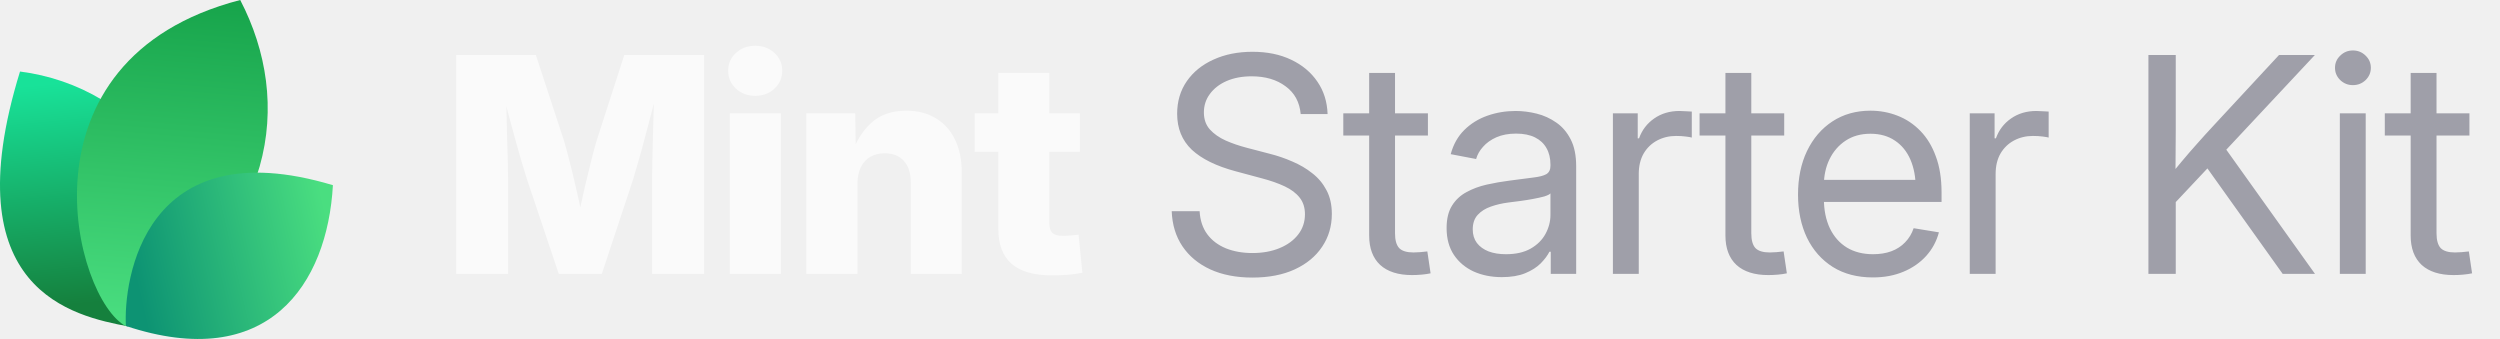
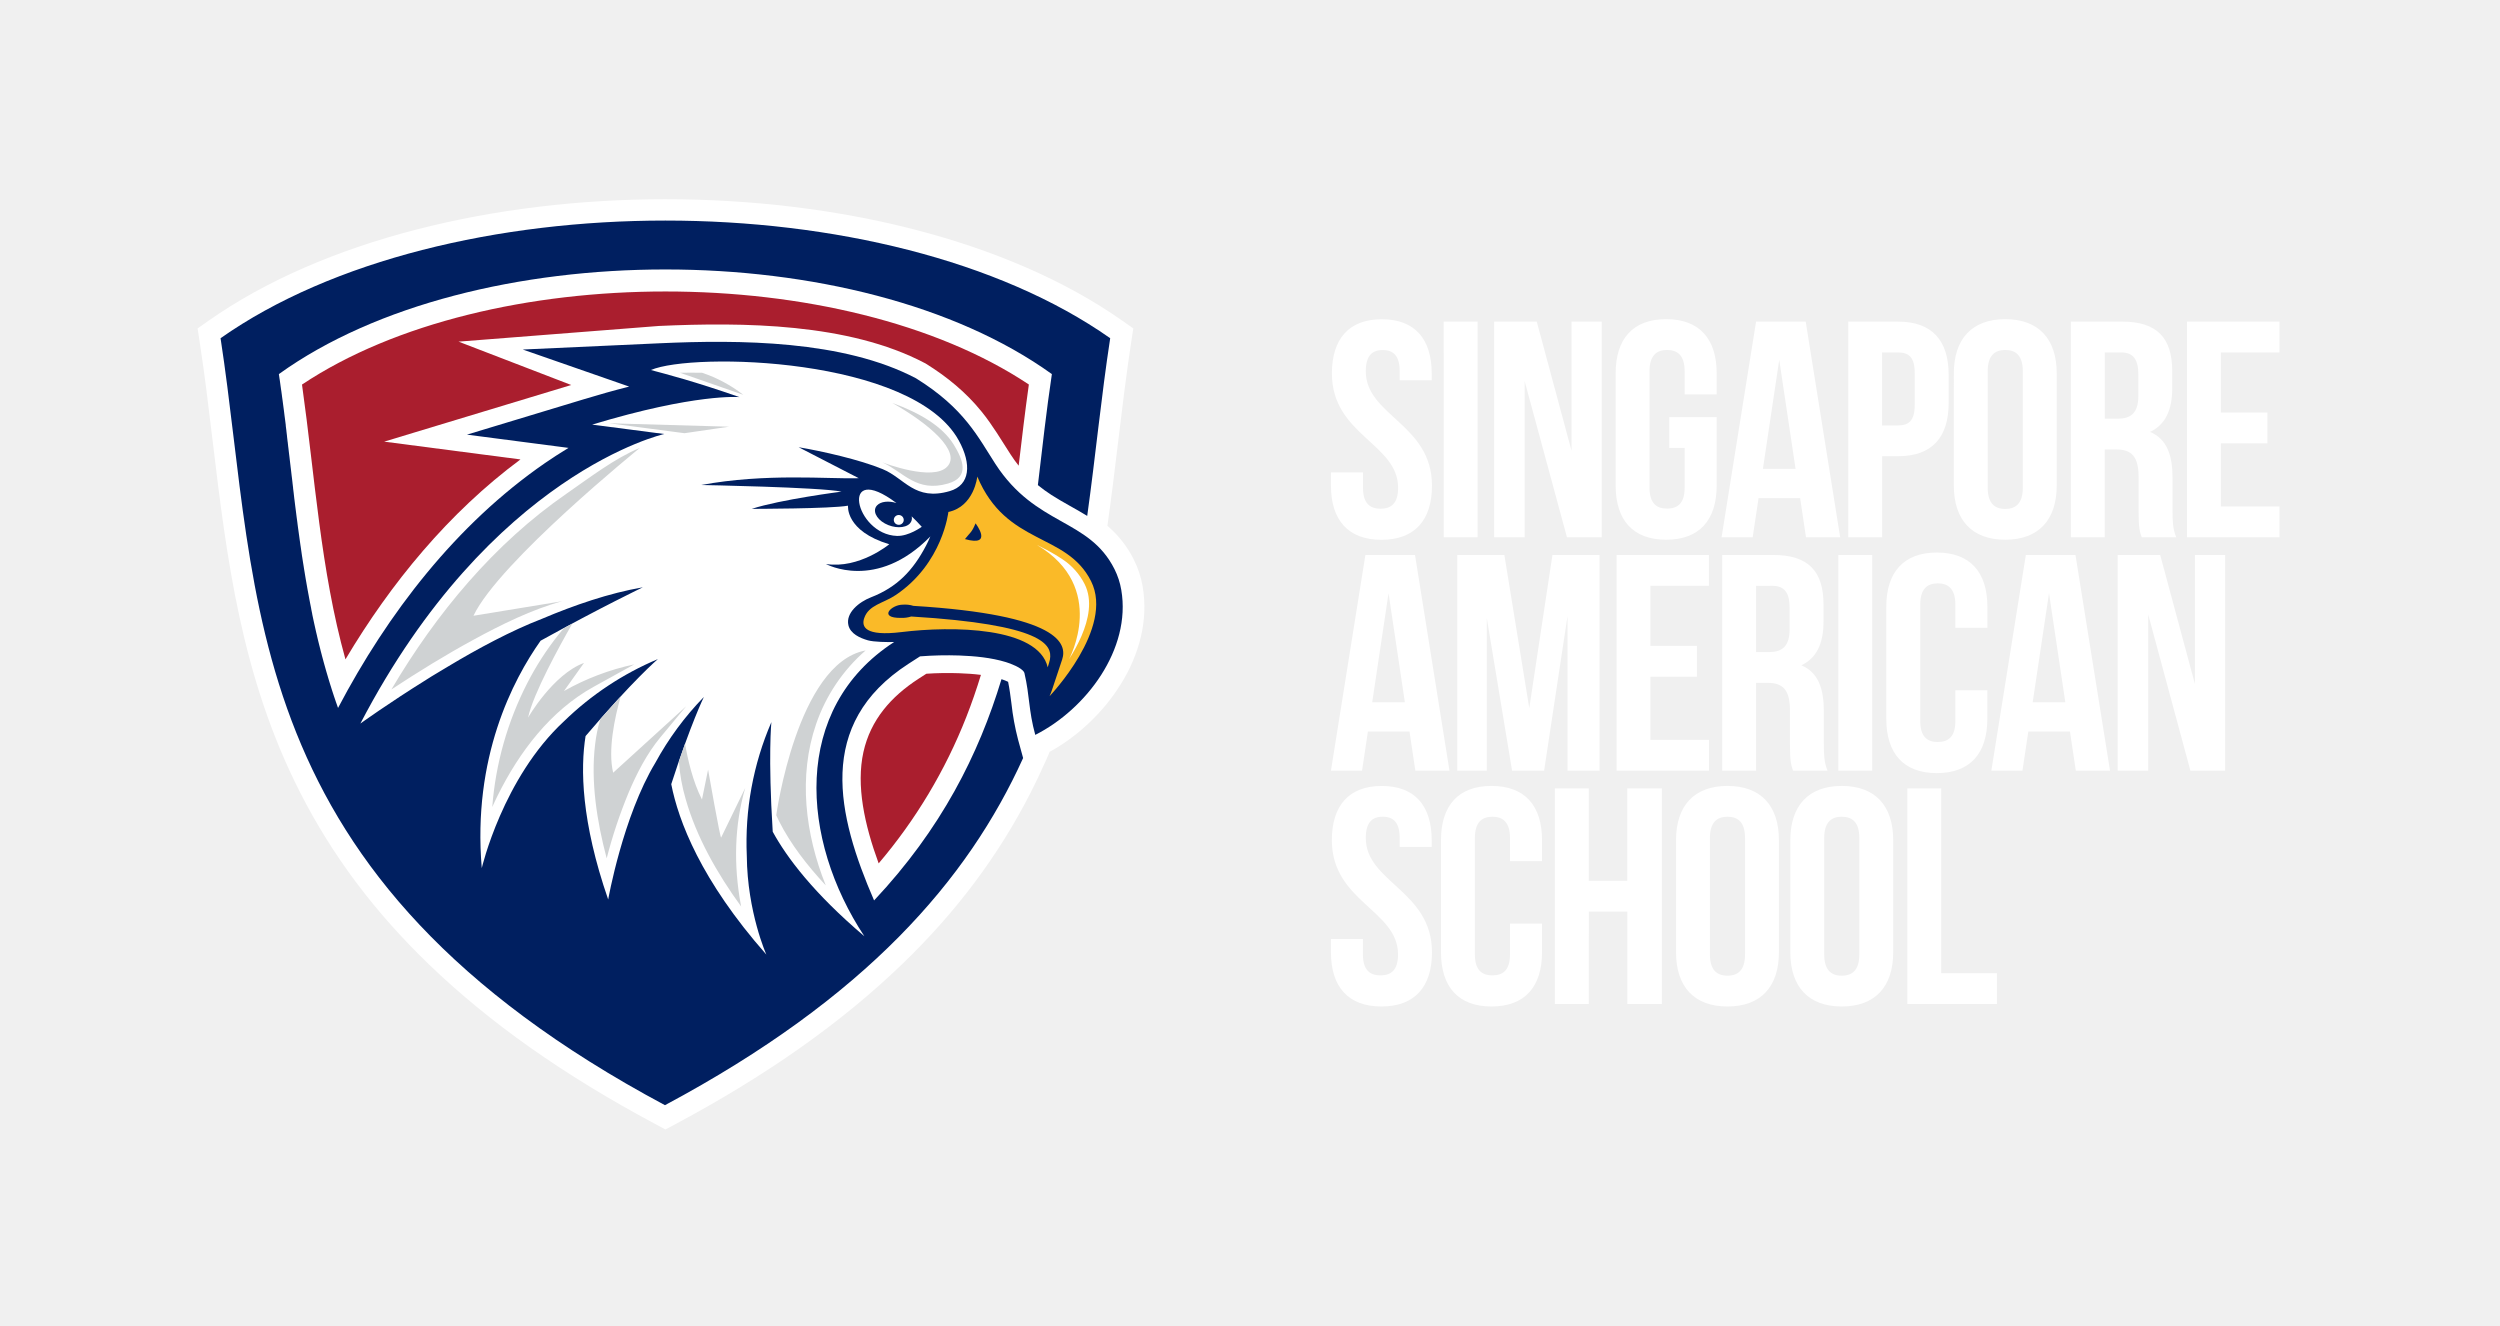
- <svg xmlns="http://www.w3.org/2000/svg" width="177" height="24" viewBox="0 0 177 24" fill="none">
-   <path d="M9.061 23.108C5.268 22.377 -3.391 20.627 1.417 5.064C9.634 6.099 16.973 14.064 9.061 23.108Z" fill="url(#paint0_linear_17557_2145)" />
-   <path d="M8.919 23.094C5.276 21.222 0.784 4.209 17.007 0C20.757 7.193 19.621 16.545 8.919 23.094Z" fill="url(#paint1_linear_17557_2145)" />
-   <path d="M8.914 23.079C8.735 19.882 10.159 9.085 23.57 13.111C23.181 20.123 18.984 26.418 8.914 23.079Z" fill="url(#paint2_linear_17557_2145)" />
-   <path d="M32.301 19.392V3.894H37.938L39.925 9.948C40.036 10.315 40.164 10.787 40.31 11.362C40.462 11.938 40.611 12.552 40.757 13.204C40.91 13.855 41.048 14.483 41.173 15.086C41.305 15.682 41.412 16.192 41.495 16.615H40.695C40.771 16.192 40.871 15.682 40.996 15.086C41.128 14.49 41.267 13.866 41.412 13.214C41.565 12.562 41.714 11.948 41.86 11.373C42.005 10.79 42.133 10.315 42.244 9.948L44.2 3.894H49.848V19.392H46.166V12.704C46.166 12.357 46.173 11.917 46.187 11.383C46.2 10.849 46.214 10.27 46.228 9.646C46.249 9.022 46.266 8.391 46.28 7.753C46.301 7.115 46.311 6.519 46.311 5.964H46.623C46.485 6.561 46.332 7.181 46.166 7.826C45.999 8.471 45.833 9.102 45.666 9.719C45.507 10.336 45.351 10.901 45.198 11.414C45.053 11.928 44.928 12.357 44.824 12.704L42.608 19.392H39.561L37.314 12.704C37.203 12.357 37.072 11.928 36.919 11.414C36.773 10.901 36.614 10.34 36.441 9.729C36.274 9.112 36.104 8.481 35.931 7.836C35.764 7.192 35.608 6.567 35.463 5.964H35.827C35.834 6.512 35.844 7.105 35.858 7.743C35.872 8.374 35.886 9.005 35.9 9.636C35.92 10.26 35.938 10.839 35.952 11.373C35.965 11.907 35.972 12.351 35.972 12.704V19.392H32.301ZM51.668 19.392V8.024H55.288V19.392H51.668ZM53.468 6.786C52.927 6.786 52.473 6.616 52.105 6.276C51.738 5.93 51.554 5.507 51.554 5.007C51.554 4.508 51.738 4.088 52.105 3.749C52.473 3.409 52.927 3.239 53.468 3.239C54.009 3.239 54.463 3.409 54.83 3.749C55.198 4.082 55.382 4.501 55.382 5.007C55.382 5.507 55.198 5.93 54.83 6.276C54.463 6.616 54.009 6.786 53.468 6.786ZM60.708 13.027V19.392H57.088V8.024H60.551L60.593 10.967H60.281C60.593 10.024 61.061 9.268 61.685 8.7C62.309 8.124 63.138 7.836 64.171 7.836C64.975 7.836 65.672 8.017 66.262 8.377C66.851 8.731 67.302 9.234 67.614 9.885C67.933 10.537 68.092 11.307 68.092 12.194V19.392H64.483V12.912C64.483 12.26 64.32 11.754 63.994 11.394C63.675 11.033 63.221 10.853 62.632 10.853C62.25 10.853 61.914 10.936 61.623 11.102C61.332 11.269 61.106 11.515 60.947 11.841C60.787 12.16 60.708 12.555 60.708 13.027ZM76.456 8.024V10.749H69.008V8.024H76.456ZM70.683 5.163H74.292V15.783C74.292 16.102 74.361 16.334 74.5 16.48C74.646 16.625 74.899 16.698 75.259 16.698C75.405 16.698 75.596 16.688 75.831 16.667C76.074 16.646 76.251 16.629 76.362 16.615L76.632 19.309C76.313 19.378 75.963 19.427 75.582 19.455C75.207 19.482 74.836 19.496 74.469 19.496C73.2 19.496 72.25 19.222 71.619 18.674C70.995 18.127 70.683 17.308 70.683 16.22V5.163Z" fill="#FAFAFA" />
-   <path d="M88.667 19.652C87.523 19.652 86.528 19.458 85.682 19.07C84.843 18.681 84.188 18.137 83.716 17.437C83.245 16.736 82.992 15.908 82.957 14.951H84.933C84.968 15.596 85.148 16.14 85.474 16.584C85.8 17.021 86.24 17.354 86.795 17.582C87.35 17.804 87.974 17.915 88.667 17.915C89.388 17.915 90.026 17.801 90.581 17.572C91.143 17.343 91.583 17.024 91.902 16.615C92.228 16.199 92.391 15.717 92.391 15.169C92.391 14.698 92.266 14.306 92.017 13.994C91.767 13.675 91.413 13.408 90.956 13.193C90.498 12.978 89.954 12.787 89.323 12.621L87.502 12.132C86.123 11.765 85.082 11.255 84.382 10.603C83.689 9.944 83.342 9.095 83.342 8.055C83.342 7.174 83.571 6.404 84.028 5.746C84.486 5.087 85.117 4.577 85.921 4.217C86.726 3.849 87.645 3.666 88.678 3.666C89.718 3.666 90.63 3.853 91.413 4.227C92.204 4.602 92.824 5.122 93.275 5.787C93.726 6.446 93.965 7.209 93.993 8.076H92.089C92.013 7.23 91.656 6.574 91.018 6.11C90.387 5.638 89.586 5.403 88.615 5.403C87.95 5.403 87.36 5.513 86.847 5.735C86.341 5.957 85.946 6.262 85.661 6.651C85.377 7.032 85.235 7.469 85.235 7.961C85.235 8.447 85.377 8.849 85.661 9.168C85.946 9.48 86.317 9.74 86.774 9.948C87.232 10.149 87.724 10.319 88.251 10.457L89.884 10.884C90.439 11.023 90.977 11.206 91.496 11.435C92.023 11.657 92.495 11.934 92.911 12.267C93.334 12.593 93.67 12.995 93.92 13.474C94.17 13.945 94.294 14.504 94.294 15.149C94.294 16.015 94.066 16.788 93.608 17.468C93.157 18.148 92.512 18.681 91.673 19.07C90.834 19.458 89.832 19.652 88.667 19.652ZM101.097 8.024V9.594H95.106V8.024H101.097ZM96.937 5.163H98.767V16.521C98.767 17 98.865 17.347 99.059 17.562C99.26 17.77 99.6 17.874 100.078 17.874C100.21 17.874 100.366 17.867 100.546 17.853C100.733 17.832 100.903 17.815 101.056 17.801L101.285 19.351C101.097 19.392 100.886 19.423 100.65 19.444C100.414 19.465 100.189 19.475 99.974 19.475C98.996 19.475 98.244 19.236 97.717 18.758C97.197 18.272 96.937 17.579 96.937 16.677V5.163ZM106.33 19.621C105.595 19.621 104.932 19.489 104.343 19.226C103.754 18.955 103.285 18.564 102.939 18.05C102.592 17.53 102.419 16.896 102.419 16.147C102.419 15.495 102.547 14.965 102.804 14.556C103.06 14.146 103.403 13.828 103.833 13.599C104.263 13.363 104.742 13.186 105.269 13.068C105.796 12.95 106.333 12.857 106.881 12.787C107.574 12.69 108.132 12.617 108.555 12.569C108.978 12.52 109.287 12.441 109.481 12.33C109.675 12.212 109.772 12.014 109.772 11.737V11.654C109.772 11.203 109.679 10.815 109.492 10.489C109.311 10.163 109.041 9.91 108.68 9.729C108.32 9.549 107.872 9.459 107.338 9.459C106.805 9.459 106.34 9.546 105.945 9.719C105.556 9.892 105.241 10.118 104.998 10.395C104.755 10.665 104.593 10.953 104.509 11.258L102.71 10.915C102.897 10.222 103.22 9.65 103.677 9.199C104.135 8.748 104.679 8.412 105.31 8.19C105.941 7.968 106.607 7.857 107.307 7.857C107.8 7.857 108.295 7.92 108.795 8.044C109.301 8.169 109.765 8.381 110.188 8.679C110.611 8.97 110.951 9.369 111.208 9.875C111.464 10.374 111.593 11.005 111.593 11.768V19.392H109.793V17.822H109.7C109.568 18.085 109.363 18.359 109.086 18.643C108.809 18.921 108.444 19.153 107.994 19.34C107.543 19.527 106.988 19.621 106.33 19.621ZM106.621 17.998C107.321 17.998 107.904 17.867 108.368 17.603C108.84 17.333 109.19 16.986 109.419 16.563C109.654 16.133 109.772 15.682 109.772 15.211V13.692C109.703 13.769 109.554 13.841 109.325 13.911C109.096 13.973 108.829 14.032 108.524 14.088C108.226 14.143 107.921 14.192 107.609 14.233C107.304 14.275 107.033 14.309 106.798 14.337C106.354 14.393 105.938 14.49 105.549 14.628C105.168 14.76 104.86 14.954 104.624 15.211C104.388 15.467 104.27 15.811 104.27 16.241C104.27 16.615 104.367 16.934 104.561 17.198C104.762 17.461 105.04 17.662 105.393 17.801C105.747 17.933 106.156 17.998 106.621 17.998ZM114.193 19.392V8.024H115.951V9.792H116.045C116.253 9.209 116.61 8.741 117.116 8.388C117.622 8.034 118.219 7.857 118.905 7.857C119.058 7.857 119.217 7.864 119.384 7.878C119.55 7.885 119.682 7.892 119.779 7.899V9.74C119.716 9.719 119.578 9.695 119.363 9.667C119.155 9.639 118.922 9.625 118.666 9.625C118.174 9.625 117.726 9.733 117.324 9.948C116.922 10.163 116.603 10.471 116.367 10.874C116.138 11.276 116.024 11.758 116.024 12.319V19.392H114.193ZM126.322 8.024V9.594H120.33V8.024H126.322ZM122.161 5.163H123.992V16.521C123.992 17 124.089 17.347 124.283 17.562C124.484 17.77 124.824 17.874 125.302 17.874C125.434 17.874 125.59 17.867 125.77 17.853C125.958 17.832 126.127 17.815 126.28 17.801L126.509 19.351C126.322 19.392 126.11 19.423 125.874 19.444C125.639 19.465 125.413 19.475 125.198 19.475C124.221 19.475 123.468 19.236 122.941 18.758C122.421 18.272 122.161 17.579 122.161 16.677V5.163ZM132.604 19.642C131.502 19.642 130.555 19.396 129.765 18.903C128.974 18.404 128.364 17.714 127.934 16.834C127.511 15.946 127.3 14.927 127.3 13.775C127.3 12.611 127.511 11.584 127.934 10.697C128.364 9.802 128.964 9.102 129.734 8.596C130.51 8.089 131.408 7.836 132.428 7.836C133.1 7.836 133.738 7.954 134.341 8.19C134.952 8.426 135.489 8.783 135.954 9.261C136.425 9.74 136.793 10.343 137.056 11.071C137.327 11.792 137.462 12.645 137.462 13.63V14.296H128.433V12.735H136.463L135.631 13.297C135.631 12.541 135.506 11.876 135.257 11.3C135.007 10.725 134.643 10.277 134.165 9.958C133.686 9.632 133.107 9.469 132.428 9.469C131.748 9.469 131.162 9.632 130.67 9.958C130.177 10.284 129.796 10.725 129.526 11.279C129.262 11.827 129.13 12.441 129.13 13.12V14.046C129.13 14.864 129.273 15.572 129.557 16.168C129.841 16.757 130.243 17.211 130.763 17.53C131.283 17.842 131.901 17.998 132.615 17.998C133.093 17.998 133.523 17.929 133.905 17.79C134.293 17.645 134.619 17.433 134.882 17.156C135.153 16.879 135.354 16.546 135.486 16.157L137.275 16.449C137.108 17.08 136.81 17.634 136.38 18.113C135.95 18.591 135.413 18.966 134.768 19.236C134.123 19.507 133.402 19.642 132.604 19.642ZM139.459 19.392V8.024H141.217V9.792H141.311C141.519 9.209 141.876 8.741 142.382 8.388C142.888 8.034 143.485 7.857 144.171 7.857C144.324 7.857 144.483 7.864 144.649 7.878C144.816 7.885 144.948 7.892 145.045 7.899V9.74C144.982 9.719 144.844 9.695 144.629 9.667C144.421 9.639 144.188 9.625 143.932 9.625C143.439 9.625 142.992 9.733 142.59 9.948C142.188 10.163 141.869 10.471 141.633 10.874C141.404 11.276 141.29 11.758 141.29 12.319V19.392H139.459ZM153.429 14.961V12.715C153.783 12.257 154.136 11.82 154.49 11.404C154.844 10.981 155.204 10.565 155.572 10.156C155.939 9.74 156.314 9.327 156.695 8.918L161.355 3.894H163.893L157.277 10.967H157.184L153.429 14.961ZM152.108 19.392V3.894H154.043V9.241L154.022 12.559L154.043 13.505V19.392H152.108ZM161.615 19.392L155.967 11.477L157.173 9.969L163.903 19.392H161.615ZM165.661 19.392V8.024H167.492V19.392H165.661ZM166.587 6.027C166.24 6.027 165.942 5.909 165.692 5.673C165.443 5.43 165.318 5.139 165.318 4.799C165.318 4.459 165.443 4.172 165.692 3.936C165.942 3.693 166.24 3.572 166.587 3.572C166.934 3.572 167.232 3.693 167.482 3.936C167.731 4.172 167.856 4.459 167.856 4.799C167.856 5.139 167.731 5.43 167.482 5.673C167.232 5.909 166.934 6.027 166.587 6.027ZM174.836 8.024V9.594H168.844V8.024H174.836ZM170.675 5.163H172.506V16.521C172.506 17 172.603 17.347 172.797 17.562C172.998 17.77 173.338 17.874 173.816 17.874C173.948 17.874 174.104 17.867 174.284 17.853C174.472 17.832 174.641 17.815 174.794 17.801L175.023 19.351C174.836 19.392 174.624 19.423 174.388 19.444C174.153 19.465 173.927 19.475 173.712 19.475C172.735 19.475 171.982 19.236 171.455 18.758C170.935 18.272 170.675 17.579 170.675 16.677V5.163Z" fill="#9F9FA9" />
+ <svg xmlns="http://www.w3.org/2000/svg" id="Layer_1" data-name="Layer 1" viewBox="0 0 1510.9 801.33">
  <defs>
-     <linearGradient id="paint0_linear_17557_2145" x1="3.776" y1="5.916" x2="5.232" y2="21.559" gradientUnits="userSpaceOnUse">
-       <stop stop-color="#18E299" />
-       <stop offset="1" stop-color="#15803D" />
-     </linearGradient>
-     <linearGradient id="paint1_linear_17557_2145" x1="12.171" y1="-0.718" x2="10.19" y2="22.983" gradientUnits="userSpaceOnUse">
-       <stop stop-color="#16A34A" />
-       <stop offset="1" stop-color="#4ADE80" />
-     </linearGradient>
-     <linearGradient id="paint2_linear_17557_2145" x1="23.133" y1="15.353" x2="9.338" y2="18.52" gradientUnits="userSpaceOnUse">
-       <stop stop-color="#4ADE80" />
-       <stop offset="1" stop-color="#0D9373" />
-     </linearGradient>
+     <style>.cls-1{fill:#fff;}.cls-2{fill:#aa1e2e;}.cls-3{fill:#001f60;}.cls-4{fill:#faba28;}.cls-5{fill:#cfd2d3;}</style>
  </defs>
+   <path class="cls-1" d="M1152.7,606.79h54.17V588.17h-33.7V476.47H1152.7ZM1082,575.51c0,20.86,11,32.77,31.09,32.77s31.09-11.91,31.09-32.77V507.75c0-20.85-11-32.77-31.09-32.77S1082,486.9,1082,507.75Zm20.48-69.07c0-9.31,4.1-12.84,10.61-12.84s10.61,3.53,10.61,12.84v70.38c0,9.31-4.1,12.84-10.61,12.84s-10.61-3.53-10.61-12.84Zm-89.55,69.07c0,20.86,11,32.77,31.09,32.77s31.09-11.91,31.09-32.77V507.75c0-20.85-11-32.77-31.09-32.77s-31.09,11.92-31.09,32.77Zm20.48-69.07c0-9.31,4.09-12.84,10.61-12.84s10.61,3.53,10.61,12.84v70.38c0,9.31-4.1,12.84-10.61,12.84s-10.61-3.53-10.61-12.84Zm-73.17,44.5h23.27v55.85h20.85V476.47H983.46v55.85H960.19V476.47H939.71V606.79h20.48Zm-47.66,7.26v18.62c0,9.31-4.09,12.66-10.61,12.66s-10.61-3.35-10.61-12.66V506.44c0-9.31,4.1-12.84,10.61-12.84s10.61,3.53,10.61,12.84v14h19.36V507.75c0-20.85-10.42-32.77-30.53-32.77s-30.53,11.92-30.53,32.77v67.76c0,20.86,10.43,32.77,30.53,32.77s30.53-11.91,30.53-32.77V558.2ZM804.92,507.75c0,37.23,40,42.26,40,69.07,0,9.31-4.09,12.66-10.61,12.66s-10.61-3.35-10.61-12.66v-9.31H804.37v8c0,20.86,10.42,32.77,30.53,32.77s30.53-11.91,30.53-32.77c0-37.23-40-42.26-40-69.07,0-9.31,3.72-12.84,10.24-12.84s10.24,3.53,10.24,12.84v5.4h19.36v-4.09C865.24,486.9,855,475,835.09,475s-30.17,11.92-30.17,32.77" />
+   <path class="cls-1" d="M1323.79,465.75h21V335.43h-18.25v78l-21-78h-25.69V465.75h18.44V371.36Zm-85.45-107.24,9.86,65.91h-19.73Zm16-23.08h-30l-20.85,130.32h18.8l3.54-23.64H1251l3.54,23.64h20.67Zm-72.6,81.73v18.61c0,9.32-4.1,12.67-10.61,12.67s-10.61-3.35-10.61-12.67V365.4c0-9.31,4.09-12.85,10.61-12.85s10.61,3.54,10.61,12.85v14h19.36V366.7c0-20.85-10.43-32.77-30.53-32.77S1140,345.85,1140,366.7v67.77c0,20.85,10.42,32.77,30.53,32.77s30.53-11.92,30.53-32.77V417.16ZM1111,465.75h20.47V335.43H1111Zm-39.85-111.7c7.27,0,10.43,4.09,10.43,13.4v12.84c0,10.43-4.66,13.78-12.29,13.78h-8v-40Zm33.33,111.7c-2-4.84-2.23-9.49-2.23-15.83v-20.1c0-13.6-3.36-23.46-13.6-27.75,9.13-4.28,13.41-13,13.41-26.43V365.4c0-20.11-9.12-30-30.35-30h-30.9V465.75h20.48V412.69h7.07c9.31,0,13.41,4.47,13.41,16.57v20.48c0,10.61.74,12.66,1.86,16ZM997.43,354.05h35.37V335.43H977V465.75h55.85V447.13H997.43V409h28.11V390.35H997.43Zm-88.25-18.62H880.7V465.75h17.87V373.59l15.27,92.16H933.2l14.15-93.46v93.46h19.36V335.43H938.23l-14,92.53Zm-70,23.08,9.87,65.91H829.31Zm16-23.08h-30L804.37,465.75h18.8l3.54-23.64h25.13l3.54,23.64H876Z" />
+   <path class="cls-1" d="M1342.22,213h35.38V194.38h-55.86V324.71h55.86V306.09h-35.38V267.92h28.11V249.3h-28.11Zm-60.32,0c7.26,0,10.43,4.1,10.43,13.4v12.85c0,10.42-4.65,13.78-12.29,13.78h-8V213Zm33.33,111.71c-2-4.85-2.24-9.5-2.24-15.83V288.77c0-13.59-3.35-23.45-13.58-27.74,9.12-4.28,13.4-13,13.4-26.43V224.36c0-20.11-9.13-30-30.35-30h-30.9V324.71H1272V271.64h7.07c9.31,0,13.4,4.47,13.4,16.57v20.48c0,10.62.75,12.67,1.87,16Zm-134.42-31.28c0,20.85,11,32.76,31.09,32.76S1243,314.28,1243,293.43V225.66c0-20.85-11-32.77-31.09-32.77s-31.09,11.92-31.09,32.77Zm20.48-69.07c0-9.31,4.1-12.85,10.61-12.85s10.61,3.54,10.61,12.85v70.37c0,9.31-4.09,12.85-10.61,12.85s-10.61-3.54-10.61-12.85ZM1147.11,213c6.52,0,10.06,3,10.06,12.29v19.55c0,9.3-3.54,12.28-10.06,12.28h-9.68V213Zm0-18.62H1117V324.71h20.48v-49h9.68c20.48,0,30.53-11.35,30.53-32.21V226.59c0-20.85-10.05-32.21-30.53-32.21m-71.86,23.09,9.87,65.9h-19.74Zm16-23.09h-30l-20.85,130.33h18.8l3.55-23.65h25.13l3.54,23.65h20.66Zm-82.48,76.34h9.31v24c0,9.31-4.1,12.66-10.61,12.66s-10.62-3.35-10.62-12.66V224.36c0-9.31,4.1-12.85,10.62-12.85s10.61,3.54,10.61,12.85v14h19.36V225.66c0-20.85-10.42-32.77-30.53-32.77s-30.53,11.92-30.53,32.77v67.77c0,20.85,10.42,32.76,30.53,32.76s30.53-11.91,30.53-32.76V252.1h-28.67Zm-61.81,54h21V194.38H949.76v78l-21-78H903V324.71h18.43V230.32Zm-74.46,0H893V194.38H872.51Zm-67.59-99c0,37.23,40,42.26,40,69.07,0,9.31-4.09,12.66-10.61,12.66s-10.61-3.35-10.61-12.66v-9.31H804.37v8c0,20.85,10.42,32.76,30.53,32.76s30.53-11.91,30.53-32.76c0-37.24-40-42.26-40-69.07,0-9.31,3.73-12.85,10.24-12.85s10.24,3.54,10.24,12.85v5.39h19.36v-4.09c0-20.85-10.23-32.77-30.15-32.77s-30.17,11.92-30.17,32.77" />
+   <path class="cls-1" d="M690.59,354.53a57.31,57.31,0,0,0-5.33-16.28,63.94,63.94,0,0,0-16-20.46c2.45-17.13,4.5-34.19,6.54-51.1,2.39-19.87,4.85-40.42,7.91-60.32l1.21-7.88h0v0l-6.53-4.59c-139.4-98-413-98-552.44,0l-6.53,4.59v0h0l1.21,7.88c3.06,19.9,5.53,40.45,7.91,60.32,8.4,69.83,17.07,142.05,52.86,212.28,19.4,38.06,44.8,72,77.65,103.69,36.65,35.37,81.49,67,137.06,96.71l6.06,3.24,6.06-3.24C463.77,649.66,508.6,618,545.25,582.66,578.11,551,603.5,517,622.9,479q4.46-8.75,8.35-17.53l1-2.15h0c.73-1.65,1.42-3.3,2.12-4.95C667.32,436.38,697.68,396.12,690.59,354.53Z" />
+   <path class="cls-1" d="M671,204.42c-134.82-94.79-402.85-94.79-537.66,0,24.13,157.2,8.51,324.47,268.83,463.61C662.45,528.89,646.83,361.62,671,204.42Z" />
+   <path class="cls-2" d="M531,521.82a313.14,313.14,0,0,0,53-88.51c3.31-8.42,6.23-16.91,8.84-25.44-4.48-.57-9-.85-13.28-1a193.58,193.58,0,0,0-19.72.31l-4.66,3c-16.61,10.75-29,24.79-33.35,44.29-4.49,20.3.61,43.86,9.2,67.34m90.81-289.4c-112.52-75-326.82-75-439.32,0,7.88,56,11.2,111.92,26.26,166.08,27.45-46.14,62.47-88.73,105.77-120.83l-82.37-10.75,113.05-34.23-68.1-26.21L398.16,197c51-2.32,114.74-1.78,160.72,22.41l.35.17.33.2c12.85,8,24.17,17.25,33.69,29,6.77,8.34,11.85,17.14,17.64,26.06q2.28,3.51,4.75,6.6c1.92-16.29,3.85-32.64,6.15-49" />
+   <path class="cls-3" d="M168.54,226.09l.45,3.11.06.3.39,2.82.08.6.35,2.52.15.92.3,2.21.15,1.22.27,1.92.2,1.51.21,1.62.24,1.8.18,1.33.26,2.11.12,1,.32,2.41.09.72.35,2.73,0,.41.38,3v.11l.37,3.14,0,.19.35,3,.08.48.29,2.67.11.78.27,2.37.13,1.09.25,2,.16,1.41.2,1.74.21,1.72.17,1.45.24,2,.13,1.14.27,2.32.11.84.31,2.62.05.53.35,2.94,0,.24.39,3.15,0,.07.35,3.09.06.39.34,2.78.08.68.32,2.49.13,1,.27,2.17.16,1.29.47,3.49.19,1.56.25,1.89.18,1.27.3,2.21.14.95.34,2.52.09.64.4,2.85.06.34.45,3.12,0,0,.45,3.17.05.27.45,2.89.09.57.42,2.6.13.88.38,2.3.19,1.18.33,2,.25,1.48.3,1.69.31,1.79.24,1.38.15.84.43,2.33.45,2.4.13.75.52,2.72.09.47.6,3,0,.17.64,3.16,0,.16.64,3,.09.44.59,2.71.17.76.54,2.4.23,1.06.5,2.1.31,1.36.43,1.81.41,1.67.37,1.48.11.41.61,2.44.07.31.6,2.27.22.88.71,2.59.14.56.8,2.88.08.28.89,3.15v0l.93,3.13.09.34.85,2.81.62,2,.37,1.14.3,1,.71,2.19.1.3.7,2.15.45,1.31.61,1.82.25.69.65,1.85.16.49.29.79c30-57.07,71.3-110.9,125.09-148,4.29-2.94,9.08-6.06,14.19-9.17l-61.37-8,70.72-21.41c8.94-2.71,18.07-5.3,27.32-7.63l-64.31-22.4,82.49-3.77c48.36-2.21,111.24-1.94,155.18,21.17,29.29,18.18,37.47,35.57,48,51.8,24.6,37.83,56.37,32.6,71.93,63.5a44.59,44.59,0,0,1,4.13,12.65c6.09,35.69-21.21,72-52,87.55-4.1-15-3.28-23.3-6.53-37.3a2.6,2.6,0,0,0-.21-.55c-1.53-2.82-8.19-5.28-11-6.14-8.8-2.72-19-3.66-28.24-4a212.75,212.75,0,0,0-23.66.53l-7,4.51c-56.28,36.41-43.07,91.5-20.77,143,40.61-43.21,63.2-88.16,77-133.72a31.78,31.78,0,0,1,4,1.59c.88,4.3,1.44,8.58,2,13a151.21,151.21,0,0,0,4,21.86l3.07,11.21c-33.33,73.47-94.7,144.71-216.46,209.8C141.81,528.86,157.43,361.6,133.3,204.4c134.81-94.8,402.84-94.8,537.66,0-5.44,35.43-8.87,71.37-13.89,107.39-7.12-4.4-14.64-8.15-21.69-12.7a92.22,92.22,0,0,1-8.13-5.91c2.69-22.49,5.13-44.91,8.46-67.09-117.12-84.32-350-84.32-467.17,0" />
+   <path class="cls-4" d="M589.58,316.29s11.12,14.43-6.4,9.52c3.05-3.95,4.1-3.86,6.4-9.52M590.64,288s-1.82,18.08-17.48,21.41c0,0-3.33,31-31.75,50.16-7.55,5.11-16.45,5.94-19.15,14.09-1.68,5.07.45,11.06,22.57,8.34,30.51-3.75,82.63-3.32,88.37,21.3.62-2,1.15-3.75,1.33-4.71,1.58-8.92-4-21.16-83.83-26a17.86,17.86,0,0,1-6.16.84c-14,.18-5.93-8,1.11-8a17,17,0,0,1,6.37.73c88.8,5.41,93,23.08,89.9,32.43-.9,2.71-6,18-6,18v0a43.22,43.22,0,0,1-1.62,4.16s39.4-41.09,25.08-69.54C644.47,321.55,608.25,330,590.64,288" />
+   <path class="cls-1" d="M646.05,398.43a96.12,96.12,0,0,0,7.6-14.15c4.14-9.69,6.84-21.39,1.85-31.29a39,39,0,0,0-13.2-14.86,112.13,112.13,0,0,0-13.39-7.66l-2.26-1.15c43.19,25.61,19.4,69.11,19.4,69.11" />
+   <path class="cls-1" d="M446.74,240s-26.14-2.37-88.87,16.62l43.57,5.68s-104.69,23.37-183.65,175c0,0,16.91-12.21,39.77-26.45v0s4.75-3.09,12.88-7.84C288.75,392,309.29,381,327.51,374c19.36-8.22,40.65-15.55,61-19.06,0,0-24.72,11.8-61.79,32.28-16.8,23.74-41.23,70.64-35.56,137.43,0,0,12.7-54.5,49.73-88.77a183.51,183.51,0,0,1,56.7-37.55s-15.1,12.88-43.7,46.53c-3.12,19.46-2.71,51.43,13.67,98.76,0,0,8.89-50.15,28.54-82.68a181.27,181.27,0,0,1,29.31-39.74S417.6,437,405.68,473.92c4.33,22.07,17.78,58,57.47,103,0,0-11.51-25.72-11.81-59.58a183.47,183.47,0,0,1,14.85-80.91s-2.06,20.45.81,66.23c8.51,15.58,24.67,37.1,55.39,63.18-38.6-58.35-44.25-137.54,18-177.84-4.09.13-12.25,0-15.81-1-4.89-1.39-10.62-4-11.83-9.11-1.76-7.45,6.36-14.08,13.62-16.89,15.89-6.17,25.42-16.24,33.28-31.22.89-1.67,1.77-3.58,2.62-5.59-32.63,33.43-63.12,16.67-63.12,16.67,20.13,3.13,38.28-11.93,38.28-11.93-26.71-8.05-24.92-23.32-24.92-23.32-10.16,1.89-58.21,1.93-58.21,1.93,17.3-5.66,54.27-10.42,54.27-10.42-13-2.68-84.81-4-84.81-4,39.24-7.28,76.44-3.55,95.27-4.1-13.35-6.86-36.37-18.74-36.37-18.74,14.19,2.39,36.95,7.53,50.83,13.27C546.74,289,552.78,303,574,296.8c12.41-3.61,13.29-16.37,5.43-30.63-27.69-50.32-160.79-53.45-186.07-42.54,9.94,2.65,26.07,6.79,53.43,16.33" />
+   <path class="cls-1" d="M557.09,318.37s-7.85,5.76-15,5.52c-25.6-.8-35.07-46-.32-19.87-4.64-1.48-9.42-1-11.7,1.4-2.86,3-.75,7.92,4.71,10.95s12.22,3,15.07.05a4.57,4.57,0,0,0,1.13-4.36c2,1.91,4,4,6.09,6.31" />
+   <path class="cls-1" d="M543.83,311.32a3,3,0,0,1,2.29,3.55,3,3,0,0,1-3.6,2.23,2.94,2.94,0,0,1-2.27-3.54,3,3,0,0,1,3.58-2.24" />
+   <path class="cls-5" d="M424.4,225.28c-4.8-.07-9.31-.07-13.45,0l38.25,13.33a84.13,84.13,0,0,0-24.8-13.3m-56.31,30.5,45.58,6,26.91-3.93ZM410.28,460.1a107.23,107.23,0,0,0,4.09,22.76c6.48,22.87,19,45,33.55,65-.09-.49-.17-1-.27-1.46-4.24-23.21-3.9-47.45,2.74-70.2h0l-14.54,29.94c-.41,1.82-7.91-41-7.91-41l-3.7,18.05c-5.61-11-8.64-24.5-10.21-33.7-1.16,3.23-2.42,6.76-3.73,10.61m-47.51-25.45a86.86,86.86,0,0,0-3.13,15.26c-2.69,22.07,1,46.35,7,68.83a296.3,296.3,0,0,1,13.21-39.61c4.92-11.68,11.15-23.8,19.31-33.61l15.51-18.68L370.57,467c-3.26-13.59.86-33,4.52-46q-5.52,6-12.32,13.71m16.78-27.56-.08.1,0,0Zm-38.83-27.46c-1.2,1.41-2.33,2.81-3.41,4.15a177.08,177.08,0,0,0-18.59,28.9,197.2,197.2,0,0,0-21.22,75c1.05-2.36,2.15-4.71,3.3-7,13-26.22,31.85-51.25,58.06-65.71q12.22-6.74,24.46-13.51a149.51,149.51,0,0,0-42.48,16.11l12.11-17c-18.85,7-33.79,33.05-33.79,33.05,2.92-14.15,19.24-43.71,26.71-56.77Zm46-109c-15.23,6.27-30.69,18.24-44.18,27.55-43.93,30.28-79,72.7-106,118.45,16.15-10.65,32.71-20.86,49.71-30.1,16.48-9,35.37-18.34,53.56-23.25l-53.67,8.8c15.49-32.58,100.58-101.45,100.58-101.45M499,534.94c-12.41-31-16.59-65.8-5.8-97.27a103.57,103.57,0,0,1,29.89-44.52.84.84,0,0,1-.2,0c-41.17,8-53.76,99.56-53.76,99.57.59,1.3,1.2,2.57,1.82,3.81,6.8,13.49,16.89,26.53,28,38.46m34.29-255.58c13,6,20.6,18.37,39.71,12.82,13.29-3.87,9.07-14.42,3.41-23.59-6.67-10.82-20.19-19-37.11-25.12,22,12.35,41.84,29.36,33.22,38.5s-38.29-2.25-39.23-2.61" />
</svg>
